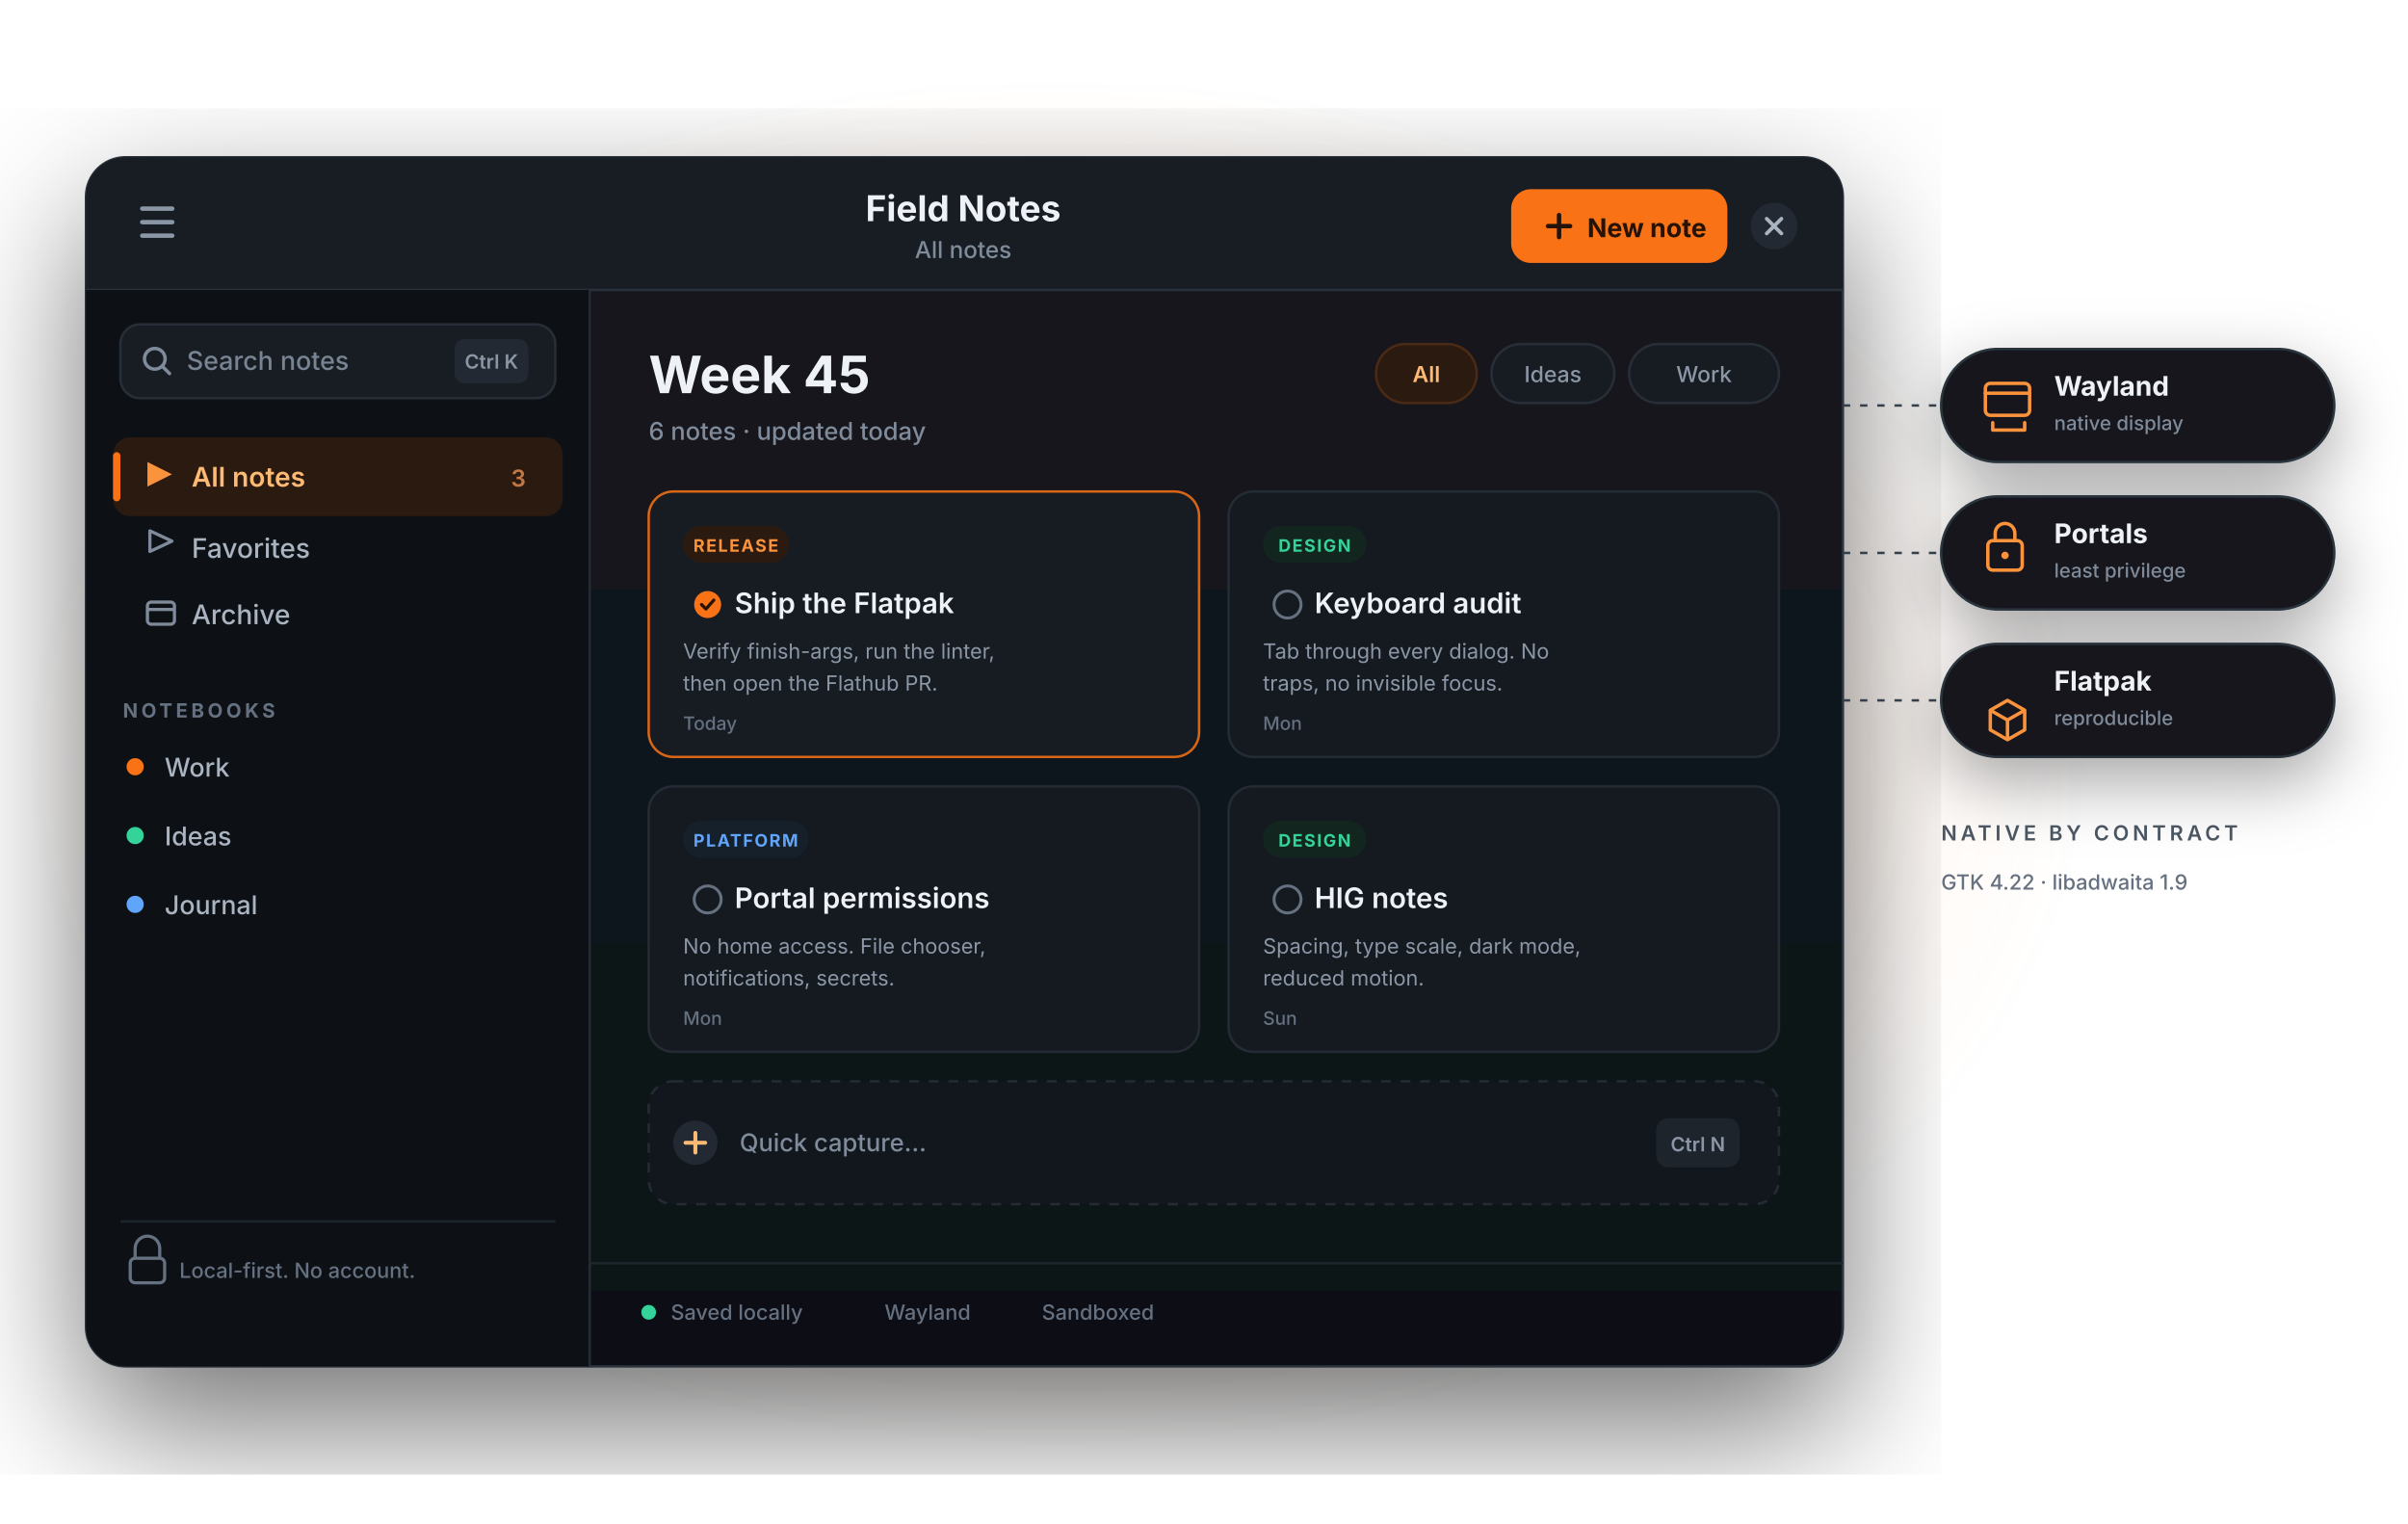
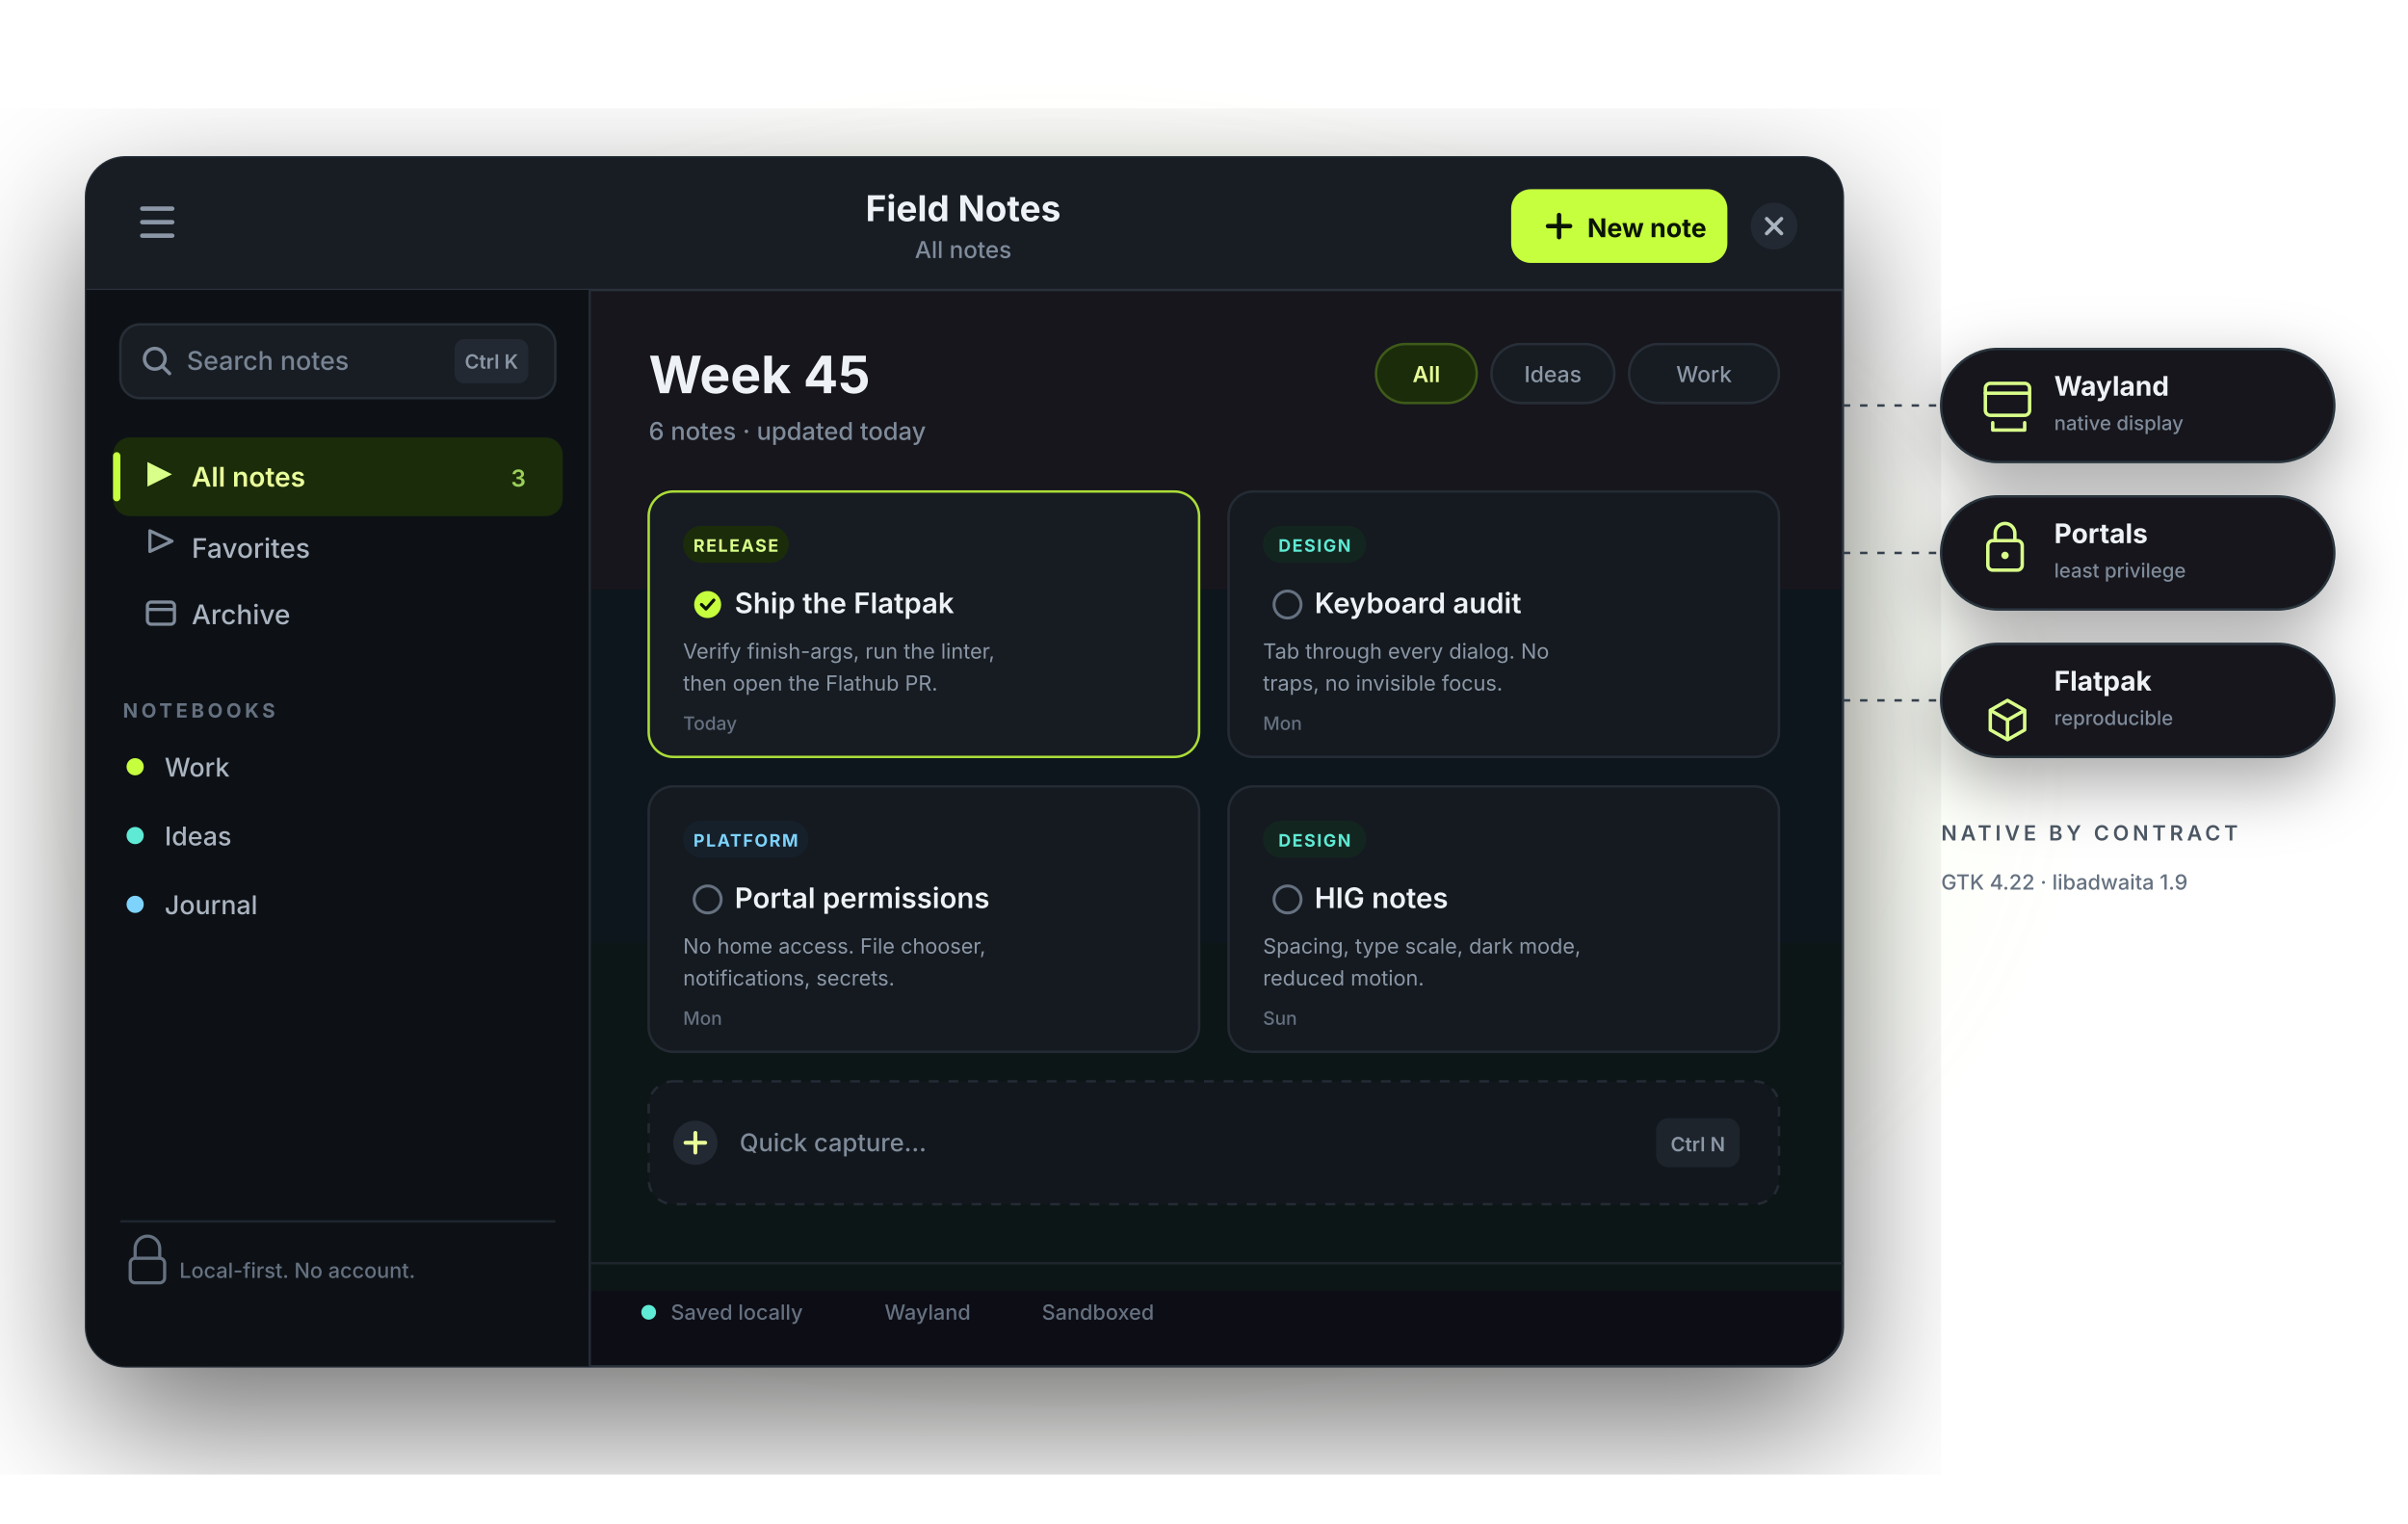
<svg xmlns="http://www.w3.org/2000/svg" viewBox="0 0 980 620" fill="none">
  <defs>
    <radialGradient id="glow" cx="0" cy="0" r="1" gradientUnits="userSpaceOnUse" gradientTransform="translate(430 310) rotate(90) scale(280 420)">
-       <stop stop-color="#f97316" stop-opacity=".22" />
-       <stop offset="1" stop-color="#f97316" stop-opacity="0" />
+       <stop stop-color="#c6ff3d" stop-opacity=".22" />
+       <stop offset="1" stop-color="#c6ff3d" stop-opacity="0" />
    </radialGradient>
    <linearGradient id="window" x1="390" y1="64" x2="390" y2="556" gradientUnits="userSpaceOnUse">
      <stop stop-color="#141920" />
      <stop offset="1" stop-color="#0d1116" />
    </linearGradient>
    <filter id="shadow" x="0" y="20" width="790" height="580" filterUnits="userSpaceOnUse">
      <feDropShadow dx="0" dy="24" stdDeviation="30" flood-color="#000" flood-opacity=".55" />
    </filter>
    <filter id="soft" x="740" y="100" width="240" height="300" filterUnits="userSpaceOnUse">
      <feDropShadow dx="0" dy="10" stdDeviation="14" flood-color="#000" flood-opacity=".35" />
    </filter>
    <clipPath id="windowClip">
      <rect x="35" y="64" width="715" height="492" rx="16" />
    </clipPath>
  </defs>
  <ellipse cx="430" cy="310" rx="420" ry="280" fill="url(#glow)" />
  <g filter="url(#shadow)">
    <rect x="35" y="64" width="715" height="492" rx="16" fill="url(#window)" stroke="#2a313b" />
  </g>
  <g clip-path="url(#windowClip)">
    <rect x="35" y="64" width="715" height="54" fill="#181d24" />
    <line x1="35" y1="118" x2="750" y2="118" stroke="#2a313b" />
    <rect x="57" y="84" width="14" height="1.8" rx=".9" fill="#8b97a6" />
    <rect x="57" y="89.5" width="14" height="1.8" rx=".9" fill="#8b97a6" />
    <rect x="57" y="95" width="14" height="1.8" rx=".9" fill="#8b97a6" />
    <text x="392" y="90" text-anchor="middle" font-family="Inter, Cantarell, 'Noto Sans', sans-serif" font-size="14.5" font-weight="650" fill="#eef2f7">Field Notes</text>
    <text x="392" y="105" text-anchor="middle" font-family="Inter, Cantarell, 'Noto Sans', sans-serif" font-size="9.5" font-weight="500" fill="#7f8b9a">All notes</text>
-     <rect x="615" y="77" width="88" height="30" rx="8" fill="#f97316" />
-     <path d="M630 92h9M634.5 87.5v9" stroke="#261307" stroke-width="1.8" stroke-linecap="round" />
-     <text x="646" y="96.5" font-family="Inter, Cantarell, 'Noto Sans', sans-serif" font-size="10.5" font-weight="650" fill="#261307">New note</text>
+     <rect x="615" y="77" width="88" height="30" rx="8" fill="#c6ff3d" />
+     <path d="M630 92h9M634.5 87.5v9" stroke="#0a1404" stroke-width="1.8" stroke-linecap="round" />
+     <text x="646" y="96.5" font-family="Inter, Cantarell, 'Noto Sans', sans-serif" font-size="10.5" font-weight="650" fill="#0a1404">New note</text>
    <circle cx="722" cy="92" r="9.5" fill="#222932" />
    <path d="M719 89l6 6M725 89l-6 6" stroke="#aab4c0" stroke-width="1.5" stroke-linecap="round" />
    <rect x="35" y="118" width="205" height="438" fill="#0d1116" />
    <line x1="240" y1="118" x2="240" y2="556" stroke="#242b34" />
    <rect x="49" y="132" width="177" height="30" rx="8" fill="#181d24" stroke="#272e37" />
    <circle cx="63" cy="146" r="4.2" stroke="#7f8b9a" stroke-width="1.4" />
    <path d="M66 149l3 3" stroke="#7f8b9a" stroke-width="1.4" stroke-linecap="round" />
    <text x="76" y="150.5" font-family="Inter, Cantarell, 'Noto Sans', sans-serif" font-size="10.5" font-weight="500" fill="#788493">Search notes</text>
    <rect x="185" y="138" width="30" height="18" rx="4" fill="#222932" />
    <text x="200" y="150" text-anchor="middle" font-family="Inter, Cantarell, 'Noto Sans', sans-serif" font-size="8" font-weight="600" fill="#8b97a6">Ctrl K</text>
-     <rect x="46" y="178" width="183" height="32" rx="7" fill="#2b1a10" />
-     <rect x="46" y="184" width="3" height="20" rx="1.5" fill="#f97316" />
-     <path d="M60 188l10 5-10 5v-10z" fill="#fb923c" />
-     <text x="78" y="198" font-family="Inter, Cantarell, 'Noto Sans', sans-serif" font-size="11" font-weight="600" fill="#fdba74">All notes</text>
-     <text x="214" y="198" text-anchor="end" font-family="Inter, Cantarell, 'Noto Sans', sans-serif" font-size="9.5" font-weight="600" fill="#c27845">3</text>
+     <rect x="46" y="178" width="183" height="32" rx="7" fill="#1b2c0a" />
+     <rect x="46" y="184" width="3" height="20" rx="1.5" fill="#c6ff3d" />
+     <path d="M60 188l10 5-10 5v-10z" fill="#d9ff8a" />
+     <text x="78" y="198" font-family="Inter, Cantarell, 'Noto Sans', sans-serif" font-size="11" font-weight="600" fill="#e9ff9a">All notes</text>
+     <text x="214" y="198" text-anchor="end" font-family="Inter, Cantarell, 'Noto Sans', sans-serif" font-size="9.5" font-weight="600" fill="#9bcf5a">3</text>
    <path d="M61 216l9 4.2-9 4.2v-8.4z" stroke="#7f8b9a" stroke-width="1.3" stroke-linejoin="round" />
    <text x="78" y="227" font-family="Inter, Cantarell, 'Noto Sans', sans-serif" font-size="11" font-weight="500" fill="#aab4c0">Favorites</text>
    <rect x="60" y="245" width="11" height="9" rx="1.5" stroke="#7f8b9a" stroke-width="1.3" />
    <path d="M60 248h11" stroke="#7f8b9a" stroke-width="1.3" />
    <text x="78" y="254" font-family="Inter, Cantarell, 'Noto Sans', sans-serif" font-size="11" font-weight="500" fill="#aab4c0">Archive</text>
    <text x="50" y="292" font-family="Inter, Cantarell, 'Noto Sans', sans-serif" font-size="8" font-weight="700" letter-spacing="1.4" fill="#657180">NOTEBOOKS</text>
-     <circle cx="55" cy="312" r="3.5" fill="#f97316" />
+     <circle cx="55" cy="312" r="3.5" fill="#c6ff3d" />
    <text x="67" y="316" font-family="Inter, Cantarell, 'Noto Sans', sans-serif" font-size="10.5" font-weight="500" fill="#aab4c0">Work</text>
-     <circle cx="55" cy="340" r="3.5" fill="#34d399" />
+     <circle cx="55" cy="340" r="3.5" fill="#5eead4" />
    <text x="67" y="344" font-family="Inter, Cantarell, 'Noto Sans', sans-serif" font-size="10.5" font-weight="500" fill="#aab4c0">Ideas</text>
-     <circle cx="55" cy="368" r="3.5" fill="#60a5fa" />
+     <circle cx="55" cy="368" r="3.5" fill="#7dd3fc" />
    <text x="67" y="372" font-family="Inter, Cantarell, 'Noto Sans', sans-serif" font-size="10.5" font-weight="500" fill="#aab4c0">Journal</text>
    <line x1="49" y1="497" x2="226" y2="497" stroke="#1e252d" />
    <path d="M55 512v-4a5 5 0 0110 0v4" stroke="#657180" stroke-width="1.3" />
    <rect x="53" y="512" width="14" height="10" rx="2" stroke="#657180" stroke-width="1.3" />
    <text x="73" y="520" font-family="Inter, Cantarell, 'Noto Sans', sans-serif" font-size="8.5" font-weight="500" fill="#657180">Local-first. No account.</text>
    <text x="264" y="160" font-family="Inter, Cantarell, 'Noto Sans', sans-serif" font-size="21" font-weight="650" fill="#eef2f7">Week 45</text>
    <text x="264" y="179" font-family="Inter, Cantarell, 'Noto Sans', sans-serif" font-size="10" font-weight="500" fill="#7f8b9a">6 notes · updated today</text>
-     <rect x="560" y="140" width="41" height="24" rx="12" fill="#2b1a10" stroke="#4a2a15" />
-     <text x="580.5" y="155.5" text-anchor="middle" font-family="Inter, Cantarell, 'Noto Sans', sans-serif" font-size="9" font-weight="600" fill="#fdba74">All</text>
+     <rect x="560" y="140" width="41" height="24" rx="12" fill="#1b2c0a" stroke="#3f5a1a" />
+     <text x="580.5" y="155.5" text-anchor="middle" font-family="Inter, Cantarell, 'Noto Sans', sans-serif" font-size="9" font-weight="600" fill="#e9ff9a">All</text>
    <rect x="607" y="140" width="50" height="24" rx="12" fill="#171c22" stroke="#272e37" />
    <text x="632" y="155.5" text-anchor="middle" font-family="Inter, Cantarell, 'Noto Sans', sans-serif" font-size="9" font-weight="500" fill="#8b97a6">Ideas</text>
    <rect x="663" y="140" width="61" height="24" rx="12" fill="#171c22" stroke="#272e37" />
    <text x="693.5" y="155.5" text-anchor="middle" font-family="Inter, Cantarell, 'Noto Sans', sans-serif" font-size="9" font-weight="500" fill="#8b97a6">Work</text>
-     <rect x="264" y="200" width="224" height="108" rx="10" fill="#171c22" stroke="#f97316" stroke-opacity=".85" />
-     <rect x="278" y="214" width="43" height="15" rx="7.5" fill="#2b1a10" />
-     <text x="299.5" y="224.5" text-anchor="middle" font-family="Inter, Cantarell, 'Noto Sans', sans-serif" font-size="7" font-weight="700" letter-spacing=".6" fill="#fb923c">RELEASE</text>
-     <circle cx="288" cy="246" r="5.5" fill="#f97316" />
-     <path d="M285.5 246l1.8 1.8 3.2-3.6" stroke="#261307" stroke-width="1.3" stroke-linecap="round" stroke-linejoin="round" />
+     <rect x="264" y="200" width="224" height="108" rx="10" fill="#171c22" stroke="#c6ff3d" stroke-opacity=".85" />
+     <rect x="278" y="214" width="43" height="15" rx="7.5" fill="#1b2c0a" />
+     <text x="299.5" y="224.5" text-anchor="middle" font-family="Inter, Cantarell, 'Noto Sans', sans-serif" font-size="7" font-weight="700" letter-spacing=".6" fill="#d9ff8a">RELEASE</text>
+     <circle cx="288" cy="246" r="5.5" fill="#c6ff3d" />
+     <path d="M285.5 246l1.8 1.8 3.2-3.6" stroke="#0a1404" stroke-width="1.3" stroke-linecap="round" stroke-linejoin="round" />
    <text x="299" y="249.5" font-family="Inter, Cantarell, 'Noto Sans', sans-serif" font-size="11.5" font-weight="600" fill="#eef2f7">Ship the Flatpak</text>
    <text x="278" y="268" font-family="Inter, Cantarell, 'Noto Sans', sans-serif" font-size="8.5" font-weight="400" fill="#8b97a6">Verify finish-args, run the linter,</text>
    <text x="278" y="281" font-family="Inter, Cantarell, 'Noto Sans', sans-serif" font-size="8.5" font-weight="400" fill="#8b97a6">then open the Flathub PR.</text>
    <text x="278" y="297" font-family="Inter, Cantarell, 'Noto Sans', sans-serif" font-size="7.5" font-weight="500" fill="#657180">Today</text>
    <rect x="500" y="200" width="224" height="108" rx="10" fill="#151a20" stroke="#242b34" />
    <rect x="514" y="214" width="42" height="15" rx="7.5" fill="#13251f" />
-     <text x="535" y="224.5" text-anchor="middle" font-family="Inter, Cantarell, 'Noto Sans', sans-serif" font-size="7" font-weight="700" letter-spacing=".6" fill="#34d399">DESIGN</text>
+     <text x="535" y="224.5" text-anchor="middle" font-family="Inter, Cantarell, 'Noto Sans', sans-serif" font-size="7" font-weight="700" letter-spacing=".6" fill="#5eead4">DESIGN</text>
    <circle cx="524" cy="246" r="5.5" stroke="#657180" stroke-width="1.2" />
    <text x="535" y="249.5" font-family="Inter, Cantarell, 'Noto Sans', sans-serif" font-size="11.5" font-weight="600" fill="#eef2f7">Keyboard audit</text>
    <text x="514" y="268" font-family="Inter, Cantarell, 'Noto Sans', sans-serif" font-size="8.5" font-weight="400" fill="#8b97a6">Tab through every dialog. No</text>
    <text x="514" y="281" font-family="Inter, Cantarell, 'Noto Sans', sans-serif" font-size="8.5" font-weight="400" fill="#8b97a6">traps, no invisible focus.</text>
    <text x="514" y="297" font-family="Inter, Cantarell, 'Noto Sans', sans-serif" font-size="7.5" font-weight="500" fill="#657180">Mon</text>
    <rect x="264" y="320" width="224" height="108" rx="10" fill="#151a20" stroke="#242b34" />
    <rect x="278" y="334" width="51" height="15" rx="7.5" fill="#16202b" />
-     <text x="303.5" y="344.5" text-anchor="middle" font-family="Inter, Cantarell, 'Noto Sans', sans-serif" font-size="7" font-weight="700" letter-spacing=".6" fill="#60a5fa">PLATFORM</text>
+     <text x="303.5" y="344.5" text-anchor="middle" font-family="Inter, Cantarell, 'Noto Sans', sans-serif" font-size="7" font-weight="700" letter-spacing=".6" fill="#7dd3fc">PLATFORM</text>
    <circle cx="288" cy="366" r="5.5" stroke="#657180" stroke-width="1.2" />
    <text x="299" y="369.5" font-family="Inter, Cantarell, 'Noto Sans', sans-serif" font-size="11.5" font-weight="600" fill="#eef2f7">Portal permissions</text>
    <text x="278" y="388" font-family="Inter, Cantarell, 'Noto Sans', sans-serif" font-size="8.5" font-weight="400" fill="#8b97a6">No home access. File chooser,</text>
    <text x="278" y="401" font-family="Inter, Cantarell, 'Noto Sans', sans-serif" font-size="8.5" font-weight="400" fill="#8b97a6">notifications, secrets.</text>
    <text x="278" y="417" font-family="Inter, Cantarell, 'Noto Sans', sans-serif" font-size="7.5" font-weight="500" fill="#657180">Mon</text>
    <rect x="500" y="320" width="224" height="108" rx="10" fill="#151a20" stroke="#242b34" />
    <rect x="514" y="334" width="42" height="15" rx="7.5" fill="#13251f" />
-     <text x="535" y="344.5" text-anchor="middle" font-family="Inter, Cantarell, 'Noto Sans', sans-serif" font-size="7" font-weight="700" letter-spacing=".6" fill="#34d399">DESIGN</text>
+     <text x="535" y="344.5" text-anchor="middle" font-family="Inter, Cantarell, 'Noto Sans', sans-serif" font-size="7" font-weight="700" letter-spacing=".6" fill="#5eead4">DESIGN</text>
    <circle cx="524" cy="366" r="5.5" stroke="#657180" stroke-width="1.2" />
    <text x="535" y="369.5" font-family="Inter, Cantarell, 'Noto Sans', sans-serif" font-size="11.5" font-weight="600" fill="#eef2f7">HIG notes</text>
    <text x="514" y="388" font-family="Inter, Cantarell, 'Noto Sans', sans-serif" font-size="8.5" font-weight="400" fill="#8b97a6">Spacing, type scale, dark mode,</text>
    <text x="514" y="401" font-family="Inter, Cantarell, 'Noto Sans', sans-serif" font-size="8.5" font-weight="400" fill="#8b97a6">reduced motion.</text>
    <text x="514" y="417" font-family="Inter, Cantarell, 'Noto Sans', sans-serif" font-size="7.5" font-weight="500" fill="#657180">Sun</text>
    <rect x="264" y="440" width="460" height="50" rx="10" fill="#12171d" stroke="#242b34" stroke-dasharray="4 4" />
    <circle cx="283" cy="465" r="9" fill="#222932" />
-     <path d="M283 461v8M279 465h8" stroke="#fdba74" stroke-width="1.6" stroke-linecap="round" />
+     <path d="M283 461v8M279 465h8" stroke="#e9ff9a" stroke-width="1.6" stroke-linecap="round" />
    <text x="301" y="468.5" font-family="Inter, Cantarell, 'Noto Sans', sans-serif" font-size="10" font-weight="500" fill="#7f8b9a">Quick capture…</text>
    <rect x="674" y="455" width="34" height="20" rx="5" fill="#1d242c" />
    <text x="691" y="468.5" text-anchor="middle" font-family="Inter, Cantarell, 'Noto Sans', sans-serif" font-size="8" font-weight="600" fill="#8b97a6">Ctrl N</text>
    <line x1="240" y1="514" x2="750" y2="514" stroke="#1e252d" />
-     <circle cx="264" cy="534" r="3" fill="#34d399" />
+     <circle cx="264" cy="534" r="3" fill="#5eead4" />
    <text x="273" y="537" font-family="Inter, Cantarell, 'Noto Sans', sans-serif" font-size="8.5" font-weight="500" fill="#657180">Saved locally</text>
    <text x="360" y="537" font-family="Inter, Cantarell, 'Noto Sans', sans-serif" font-size="8.5" font-weight="500" fill="#657180">Wayland</text>
    <text x="424" y="537" font-family="Inter, Cantarell, 'Noto Sans', sans-serif" font-size="8.5" font-weight="500" fill="#657180">Sandboxed</text>
  </g>
  <g filter="url(#soft)">
    <rect x="790" y="142" width="160" height="46" rx="23" fill="#12161c" stroke="#2c343e" />
    <rect x="790" y="202" width="160" height="46" rx="23" fill="#12161c" stroke="#2c343e" />
    <rect x="790" y="262" width="160" height="46" rx="23" fill="#12161c" stroke="#2c343e" />
  </g>
  <path d="M750 165h40" stroke="#35404c" stroke-dasharray="3 4" />
  <path d="M750 225h40" stroke="#35404c" stroke-dasharray="3 4" />
  <path d="M750 285h40" stroke="#35404c" stroke-dasharray="3 4" />
-   <rect x="808" y="156" width="18" height="13" rx="2" stroke="#fb923c" stroke-width="1.4" />
-   <path d="M808 160h18M811 172v3M824 172v3M811 175h13" stroke="#fb923c" stroke-width="1.4" stroke-linecap="round" />
+   <rect x="808" y="156" width="18" height="13" rx="2" stroke="#d9ff8a" stroke-width="1.4" />
+   <path d="M808 160h18M811 172v3M824 172v3M811 175h13" stroke="#d9ff8a" stroke-width="1.4" stroke-linecap="round" />
  <text x="836" y="161" font-family="Inter, Cantarell, 'Noto Sans', sans-serif" font-size="11" font-weight="650" fill="#eef2f7">Wayland</text>
  <text x="836" y="175" font-family="Inter, Cantarell, 'Noto Sans', sans-serif" font-size="8" font-weight="500" fill="#7f8b9a">native display</text>
-   <rect x="809" y="220" width="14" height="12" rx="2" stroke="#fb923c" stroke-width="1.4" />
-   <path d="M812 220v-3a4 4 0 018 0v3" stroke="#fb923c" stroke-width="1.4" />
-   <circle cx="816" cy="226" r="1.5" fill="#fb923c" />
+   <rect x="809" y="220" width="14" height="12" rx="2" stroke="#d9ff8a" stroke-width="1.4" />
+   <path d="M812 220v-3a4 4 0 018 0v3" stroke="#d9ff8a" stroke-width="1.4" />
+   <circle cx="816" cy="226" r="1.5" fill="#d9ff8a" />
  <text x="836" y="221" font-family="Inter, Cantarell, 'Noto Sans', sans-serif" font-size="11" font-weight="650" fill="#eef2f7">Portals</text>
  <text x="836" y="235" font-family="Inter, Cantarell, 'Noto Sans', sans-serif" font-size="8" font-weight="500" fill="#7f8b9a">least privilege</text>
-   <path d="M810 289l7-4 7 4v8l-7 4-7-4v-8z" stroke="#fb923c" stroke-width="1.4" stroke-linejoin="round" />
-   <path d="M810 289l7 4 7-4M817 293v8" stroke="#fb923c" stroke-width="1.4" stroke-linejoin="round" />
+   <path d="M810 289l7-4 7 4v8l-7 4-7-4v-8z" stroke="#d9ff8a" stroke-width="1.4" stroke-linejoin="round" />
+   <path d="M810 289l7 4 7-4M817 293v8" stroke="#d9ff8a" stroke-width="1.4" stroke-linejoin="round" />
  <text x="836" y="281" font-family="Inter, Cantarell, 'Noto Sans', sans-serif" font-size="11" font-weight="650" fill="#eef2f7">Flatpak</text>
  <text x="836" y="295" font-family="Inter, Cantarell, 'Noto Sans', sans-serif" font-size="8" font-weight="500" fill="#7f8b9a">reproducible</text>
  <text x="790" y="342" font-family="Inter, Cantarell, 'Noto Sans', sans-serif" font-size="8.5" font-weight="600" letter-spacing="1.5" fill="#4b5663">NATIVE BY CONTRACT</text>
  <text x="790" y="362" font-family="Inter, Cantarell, 'Noto Sans', sans-serif" font-size="8.5" font-weight="500" fill="#657180">GTK 4.22 · libadwaita 1.9</text>
</svg>
